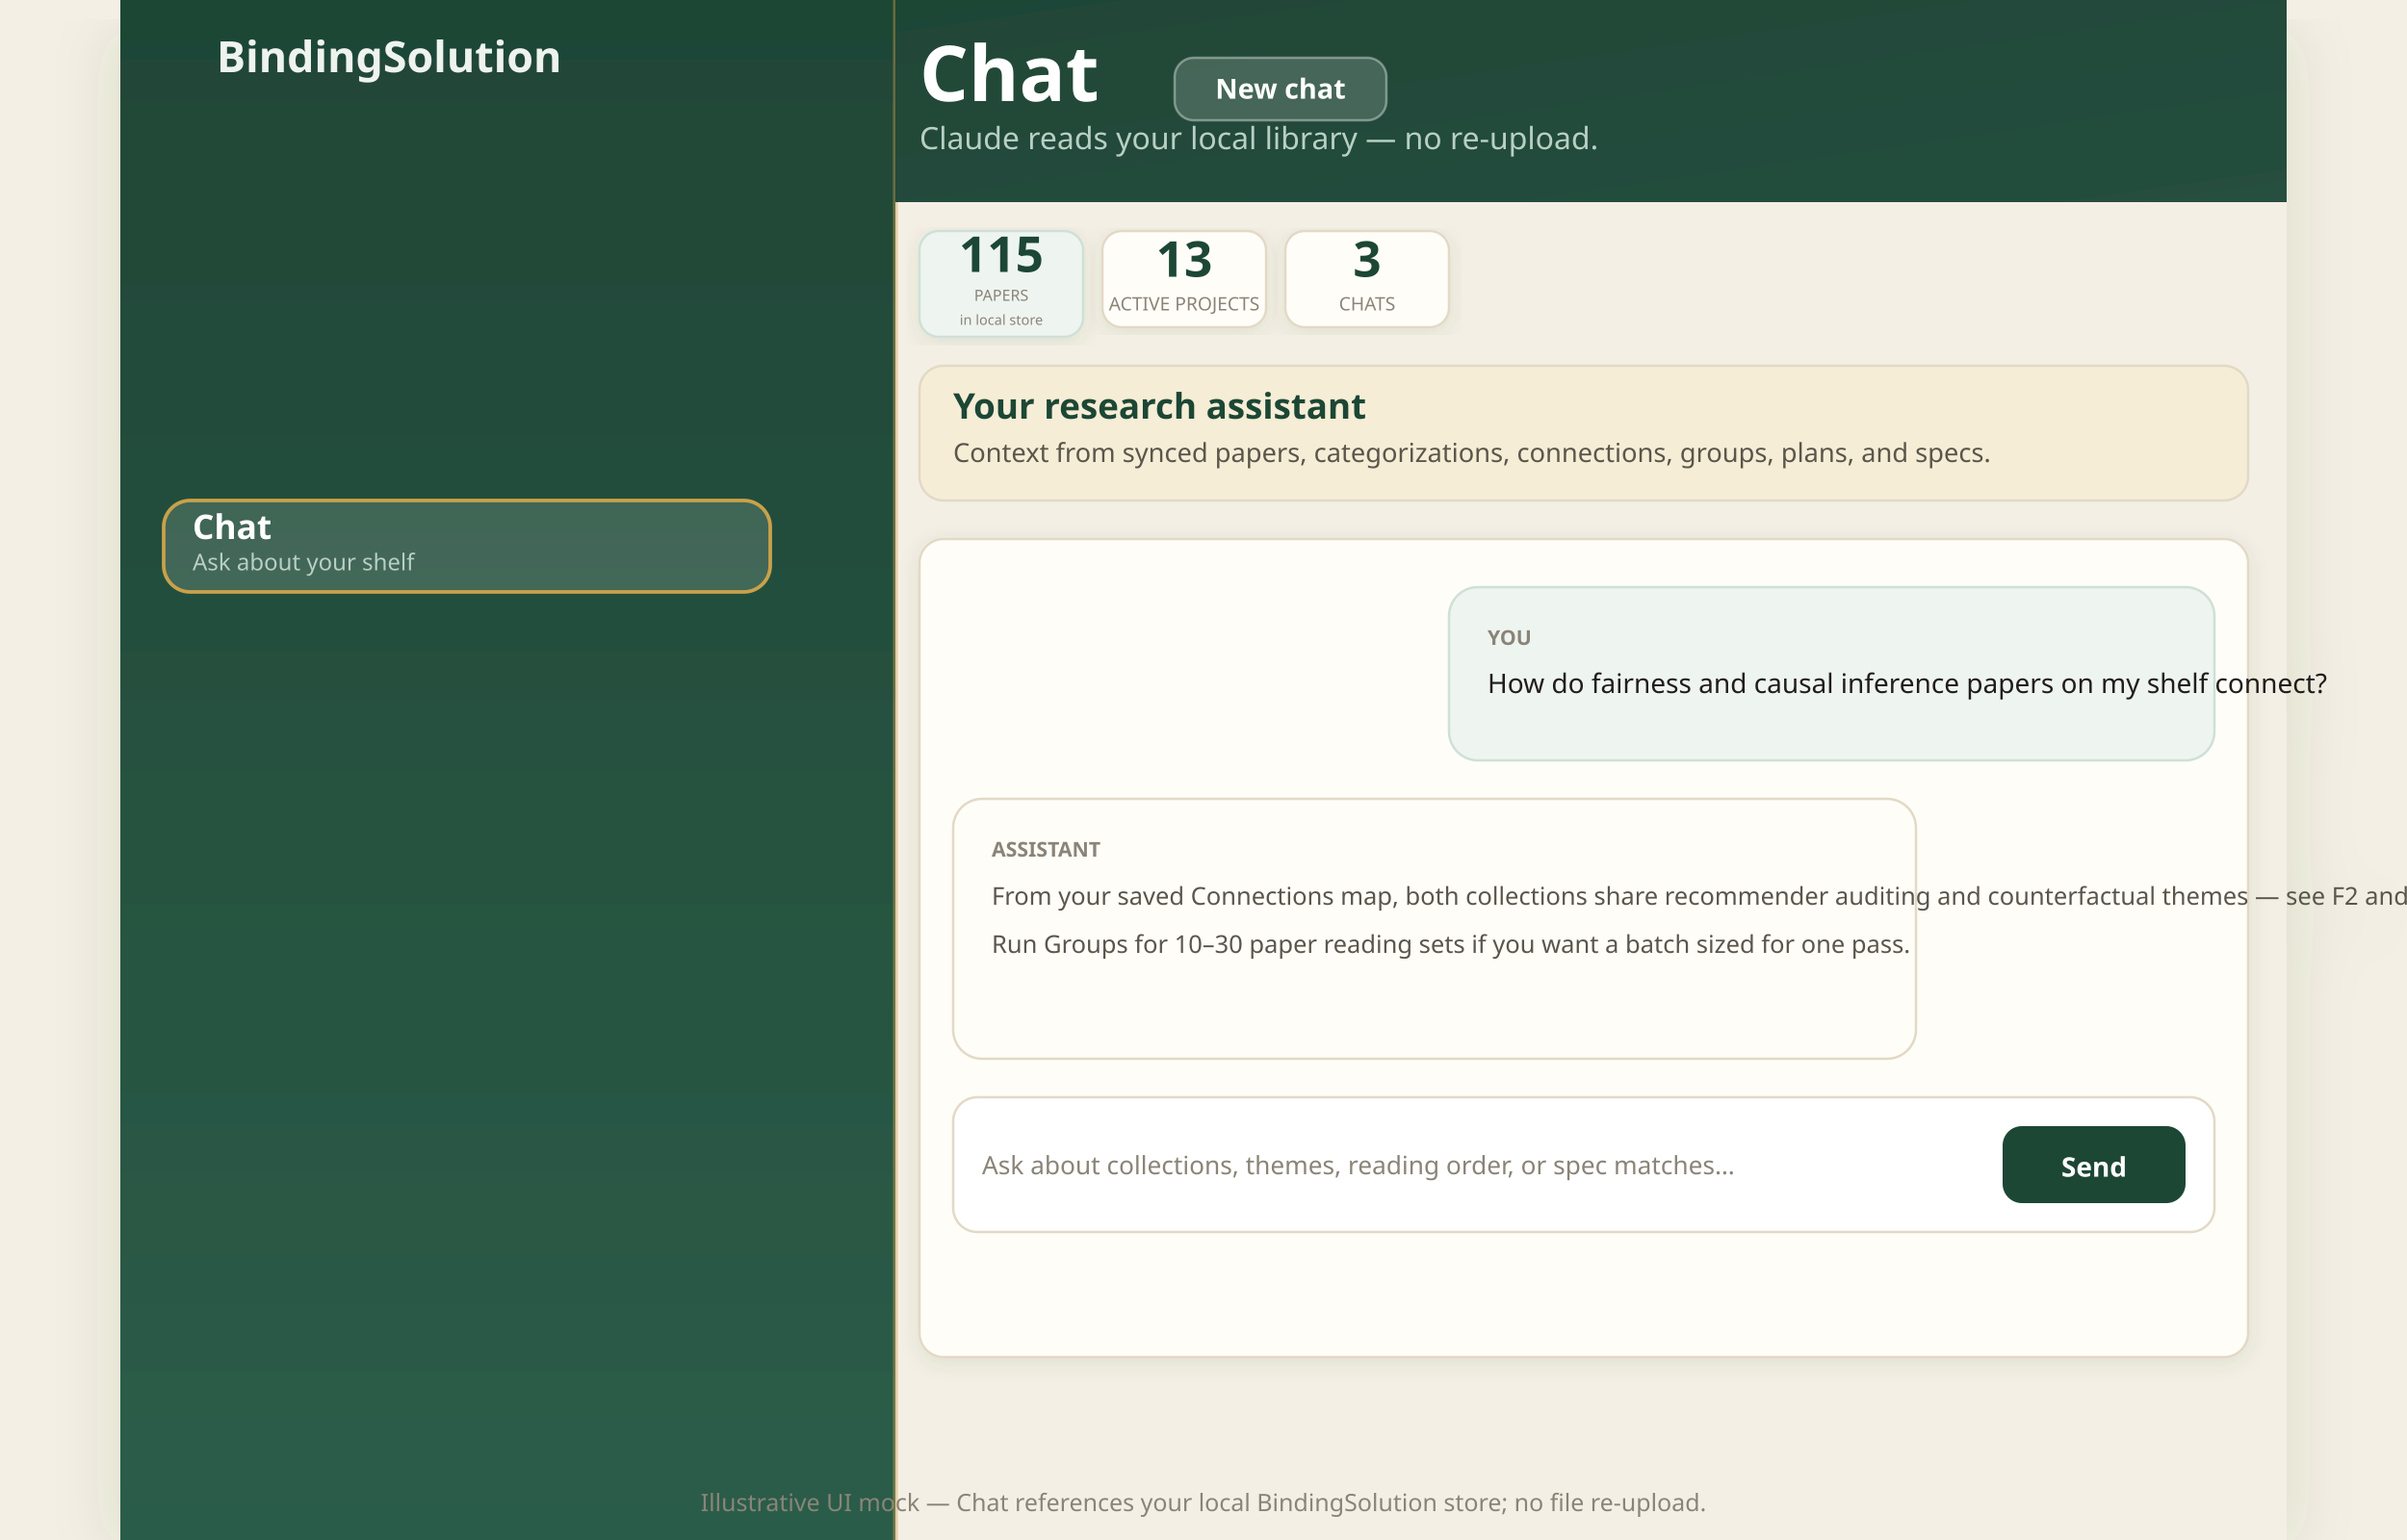
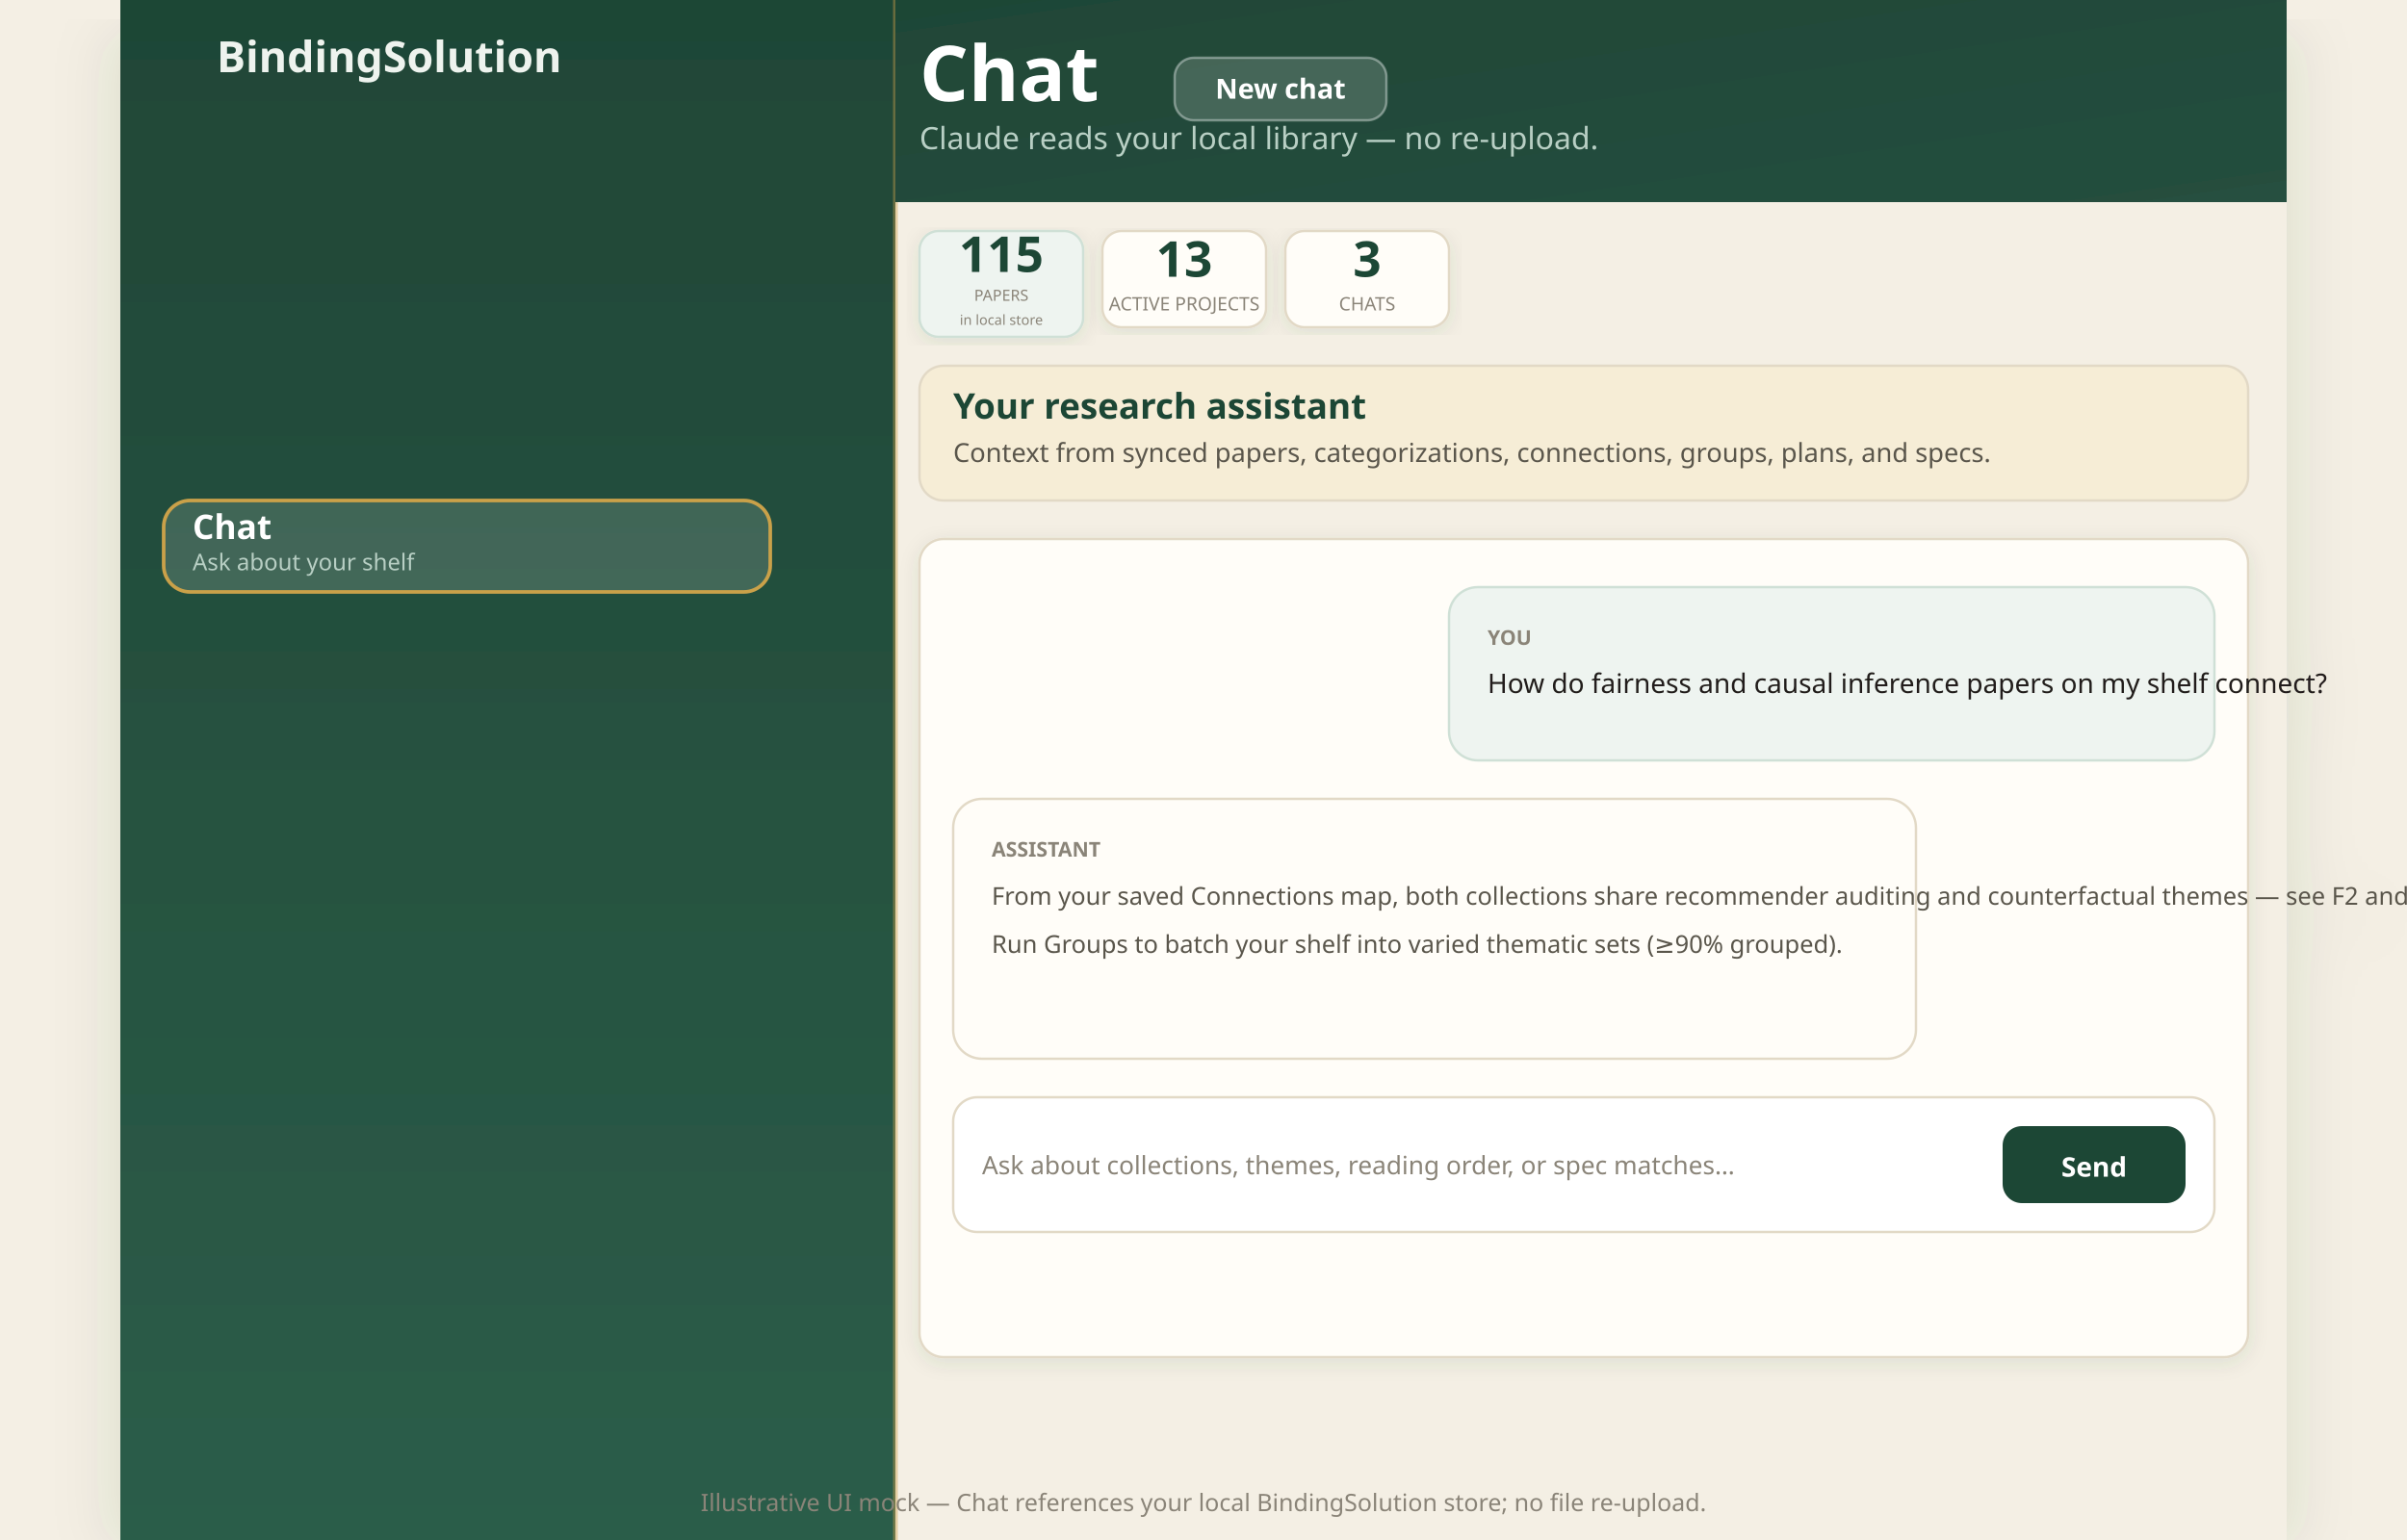
<svg xmlns="http://www.w3.org/2000/svg" viewBox="0 0 1000 640" width="1000" height="640" role="img" aria-label="Chat view asking about synced library materials">
  <defs>
    <linearGradient id="green" x1="0" y1="0" x2="0" y2="1">
      <stop offset="0" stop-color="#1f4636" />
      <stop offset="1" stop-color="#2c5d49" />
    </linearGradient>
    <linearGradient id="hero" x1="0" y1="0" x2="1" y2="1">
      <stop offset="0" stop-color="#1f4636" />
      <stop offset="1" stop-color="#254f3f" />
    </linearGradient>
    <filter id="shellShadow" x="-4%" y="-2%" width="108%" height="104%">
      <feDropShadow dx="0" dy="8" stdDeviation="14" flood-color="#1f4636" flood-opacity="0.12" />
    </filter>
    <filter id="shadow" x="-8%" y="-8%" width="116%" height="116%">
      <feDropShadow dx="0" dy="2" stdDeviation="4" flood-color="#1f4636" flood-opacity="0.1" />
    </filter>
  </defs>
  <rect width="1000" height="640" fill="#f4efe4" />
  <g filter="url(#shellShadow)">
    <rect x="50" y="0" width="900" height="640" fill="#f4efe4" />
    <rect x="50" y="0" width="322" height="640" fill="url(#green)" />
    <line x1="372" y1="0" x2="372" y2="640" stroke="#caa14a" stroke-width="2" stroke-opacity="0.42" />
    <g transform="translate(50, 0)">
      <text x="40" y="30" fill="#eef3ee" font-family="Montserrat, system-ui, sans-serif" font-size="17.9" font-weight="700">BindingSolution</text>
      <rect x="18" y="208" width="252" height="38" rx="11" fill="rgba(255,255,255,0.14)" stroke="#caa14a" stroke-width="1.5" />
      <text x="30" y="224" fill="#fff" font-family="system-ui, sans-serif" font-size="14.1" font-weight="600">Chat</text>
      <text x="30" y="237" fill="#b8cfc4" font-family="system-ui, sans-serif" font-size="9.6">Ask about your shelf</text>
    </g>
    <rect x="372" y="0" width="578" height="84" fill="url(#hero)" />
    <text x="382" y="42" fill="#fff" font-family="Montserrat, system-ui, sans-serif" font-size="32.0" font-weight="600">Chat</text>
    <text x="382" y="62" fill="#b8cfc4" font-family="system-ui, sans-serif" font-size="12.8">Claude reads your local library — no re-upload.</text>
    <rect x="488" y="24" width="88" height="26" rx="8" fill="rgba(255,255,255,0.16)" stroke="rgba(255,255,255,0.38)" />
    <text x="532" y="41" fill="#fff" font-family="system-ui, sans-serif" font-size="11.5" font-weight="600" text-anchor="middle">New chat</text>
    <g transform="translate(382, 96)">
      <rect x="0" y="0" width="68" height="44" rx="8" fill="#eef4f0" stroke="#cfe0d6" filter="url(#shadow)" />
      <text x="34" y="17" fill="#1f4636" font-size="20.5" font-weight="700" text-anchor="middle" font-family="Montserrat, system-ui, sans-serif">115</text>
      <text x="34" y="29" fill="#8a8478" font-size="6.4" text-anchor="middle" font-family="system-ui, sans-serif">PAPERS</text>
      <text x="34" y="39" fill="#8a8478" font-size="5.8" text-anchor="middle" font-family="system-ui, sans-serif">in local store</text>
      <rect x="76" y="0" width="68" height="40" rx="8" fill="#fffdf8" stroke="#e2d9c6" filter="url(#shadow)" />
      <text x="110" y="19" fill="#1f4636" font-size="20.5" font-weight="700" text-anchor="middle" font-family="Montserrat, system-ui, sans-serif">13</text>
      <text x="110" y="33" fill="#8a8478" font-size="7.7" text-anchor="middle" font-family="system-ui, sans-serif">ACTIVE PROJECTS</text>
      <rect x="152" y="0" width="68" height="40" rx="8" fill="#fffdf8" stroke="#e2d9c6" filter="url(#shadow)" />
      <text x="186" y="19" fill="#1f4636" font-size="20.5" font-weight="700" text-anchor="middle" font-family="Montserrat, system-ui, sans-serif">3</text>
      <text x="186" y="33" fill="#8a8478" font-size="7.7" text-anchor="middle" font-family="system-ui, sans-serif">CHATS</text>
      <rect x="0" y="56" width="552" height="56" rx="10" fill="#f6edd6" stroke="#e2d9c6" />
      <text x="14" y="78" fill="#1f4636" font-family="Montserrat, system-ui, sans-serif" font-size="14.7" font-weight="600">Your research assistant</text>
      <text x="14" y="96" fill="#5a564c" font-family="system-ui, sans-serif" font-size="10.9">Context from synced papers, categorizations, connections, groups, plans, and specs.</text>
      <rect x="0" y="128" width="552" height="340" rx="10" fill="#fffdf8" stroke="#e2d9c6" filter="url(#shadow)" />
      <rect x="220" y="148" width="318" height="72" rx="12" fill="#eef4f0" stroke="#cfe0d6" />
      <text x="236" y="172" fill="#8a8478" font-size="8.5" font-family="system-ui, sans-serif" font-weight="600">YOU</text>
      <text x="236" y="192" fill="#211f1a" font-size="11.2" font-family="system-ui, sans-serif">How do fairness and causal inference papers on my shelf connect?</text>
      <rect x="14" y="236" width="400" height="108" rx="12" fill="#fffdf8" stroke="#e2d9c6" />
      <text x="30" y="260" fill="#8a8478" font-size="8.5" font-family="system-ui, sans-serif" font-weight="600">ASSISTANT</text>
      <text x="30" y="280" fill="#5a564c" font-size="10.2" font-family="system-ui, sans-serif">From your saved Connections map, both collections share recommender auditing and counterfactual themes — see F2 and F3 in Fairness in ML and C1–C3 in Causal Inference.</text>
-       <text x="30" y="300" fill="#5a564c" font-size="10.2" font-family="system-ui, sans-serif">Run Groups for 10–30 paper reading sets if you want a batch sized for one pass.</text>
+       <text x="30" y="300" fill="#5a564c" font-size="10.2" font-family="system-ui, sans-serif">Run Groups to batch your shelf into varied thematic sets (≥90% grouped).</text>
      <rect x="14" y="360" width="524" height="56" rx="10" fill="#fff" stroke="#e2d9c6" />
      <text x="26" y="392" fill="#8a8478" font-size="10.5" font-family="system-ui, sans-serif">Ask about collections, themes, reading order, or spec matches…</text>
      <rect x="450" y="372" width="76" height="32" rx="8" fill="#1f4636" />
      <text x="488" y="393" fill="#fff" font-size="11.2" font-weight="600" text-anchor="middle" font-family="system-ui, sans-serif">Send</text>
    </g>
  </g>
  <text x="500" y="628" fill="#8a8478" font-family="system-ui, sans-serif" font-size="10" text-anchor="middle">Illustrative UI mock — Chat references your local BindingSolution store; no file re-upload.</text>
</svg>
